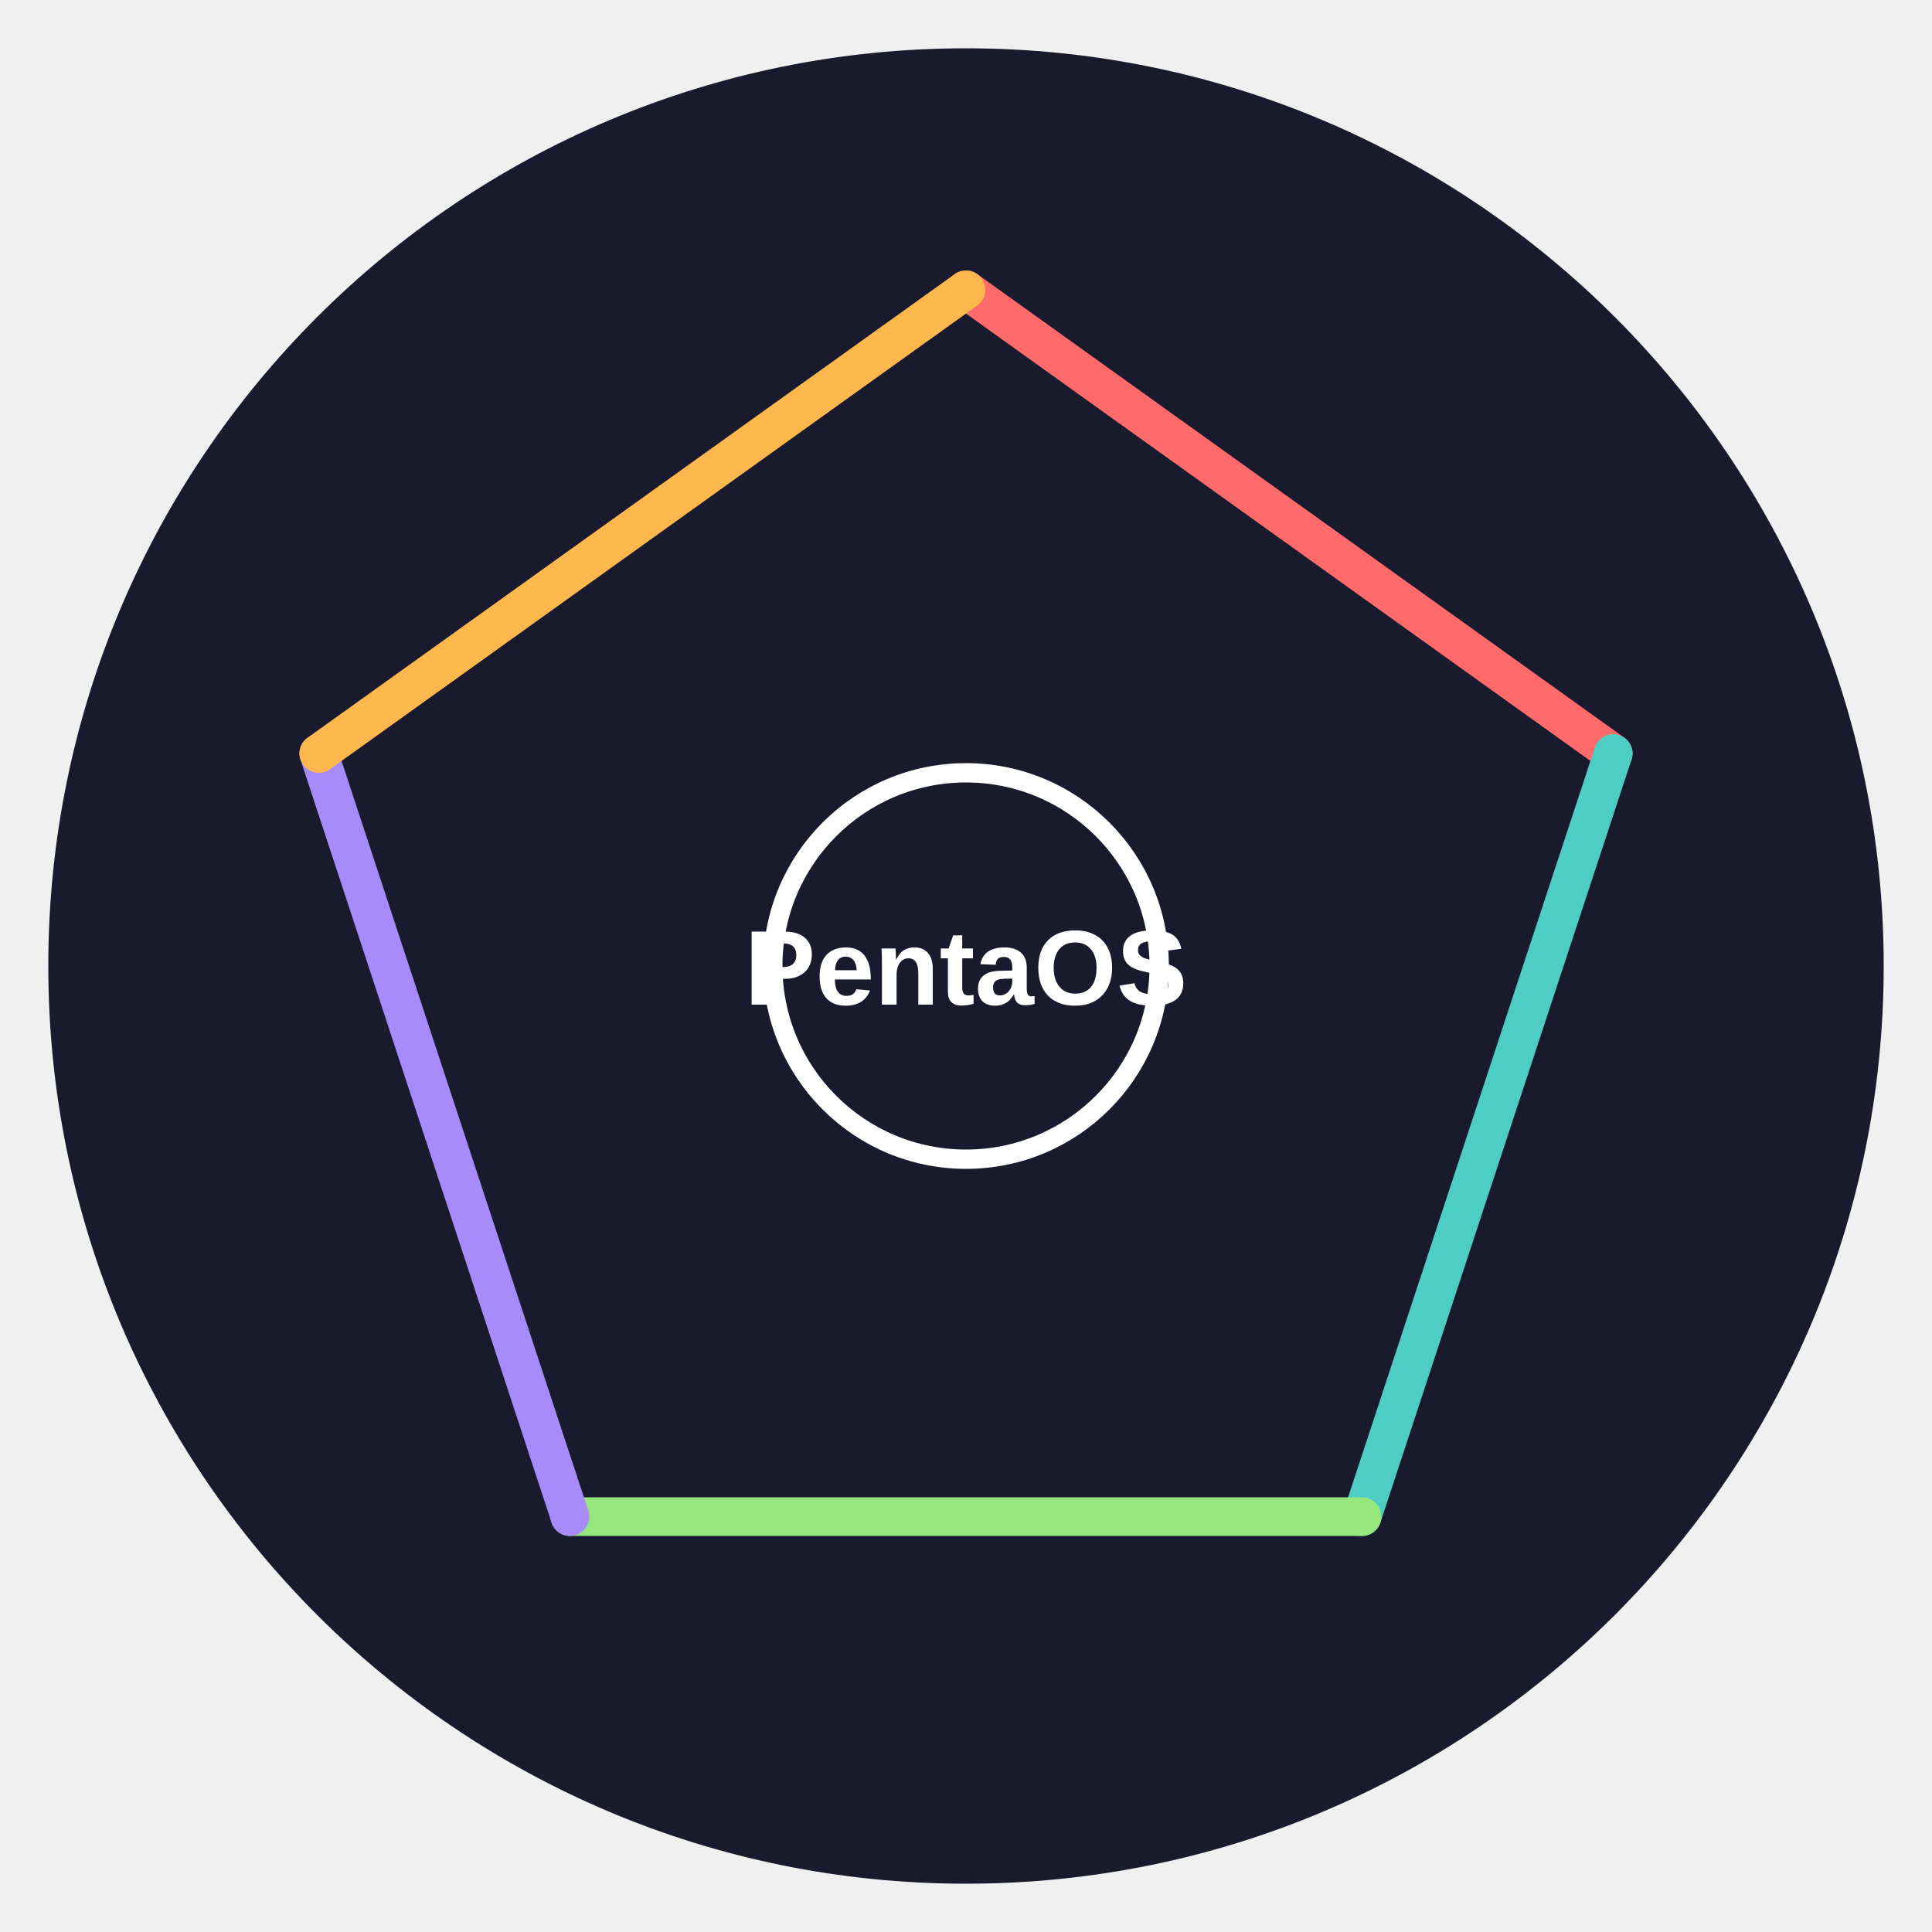
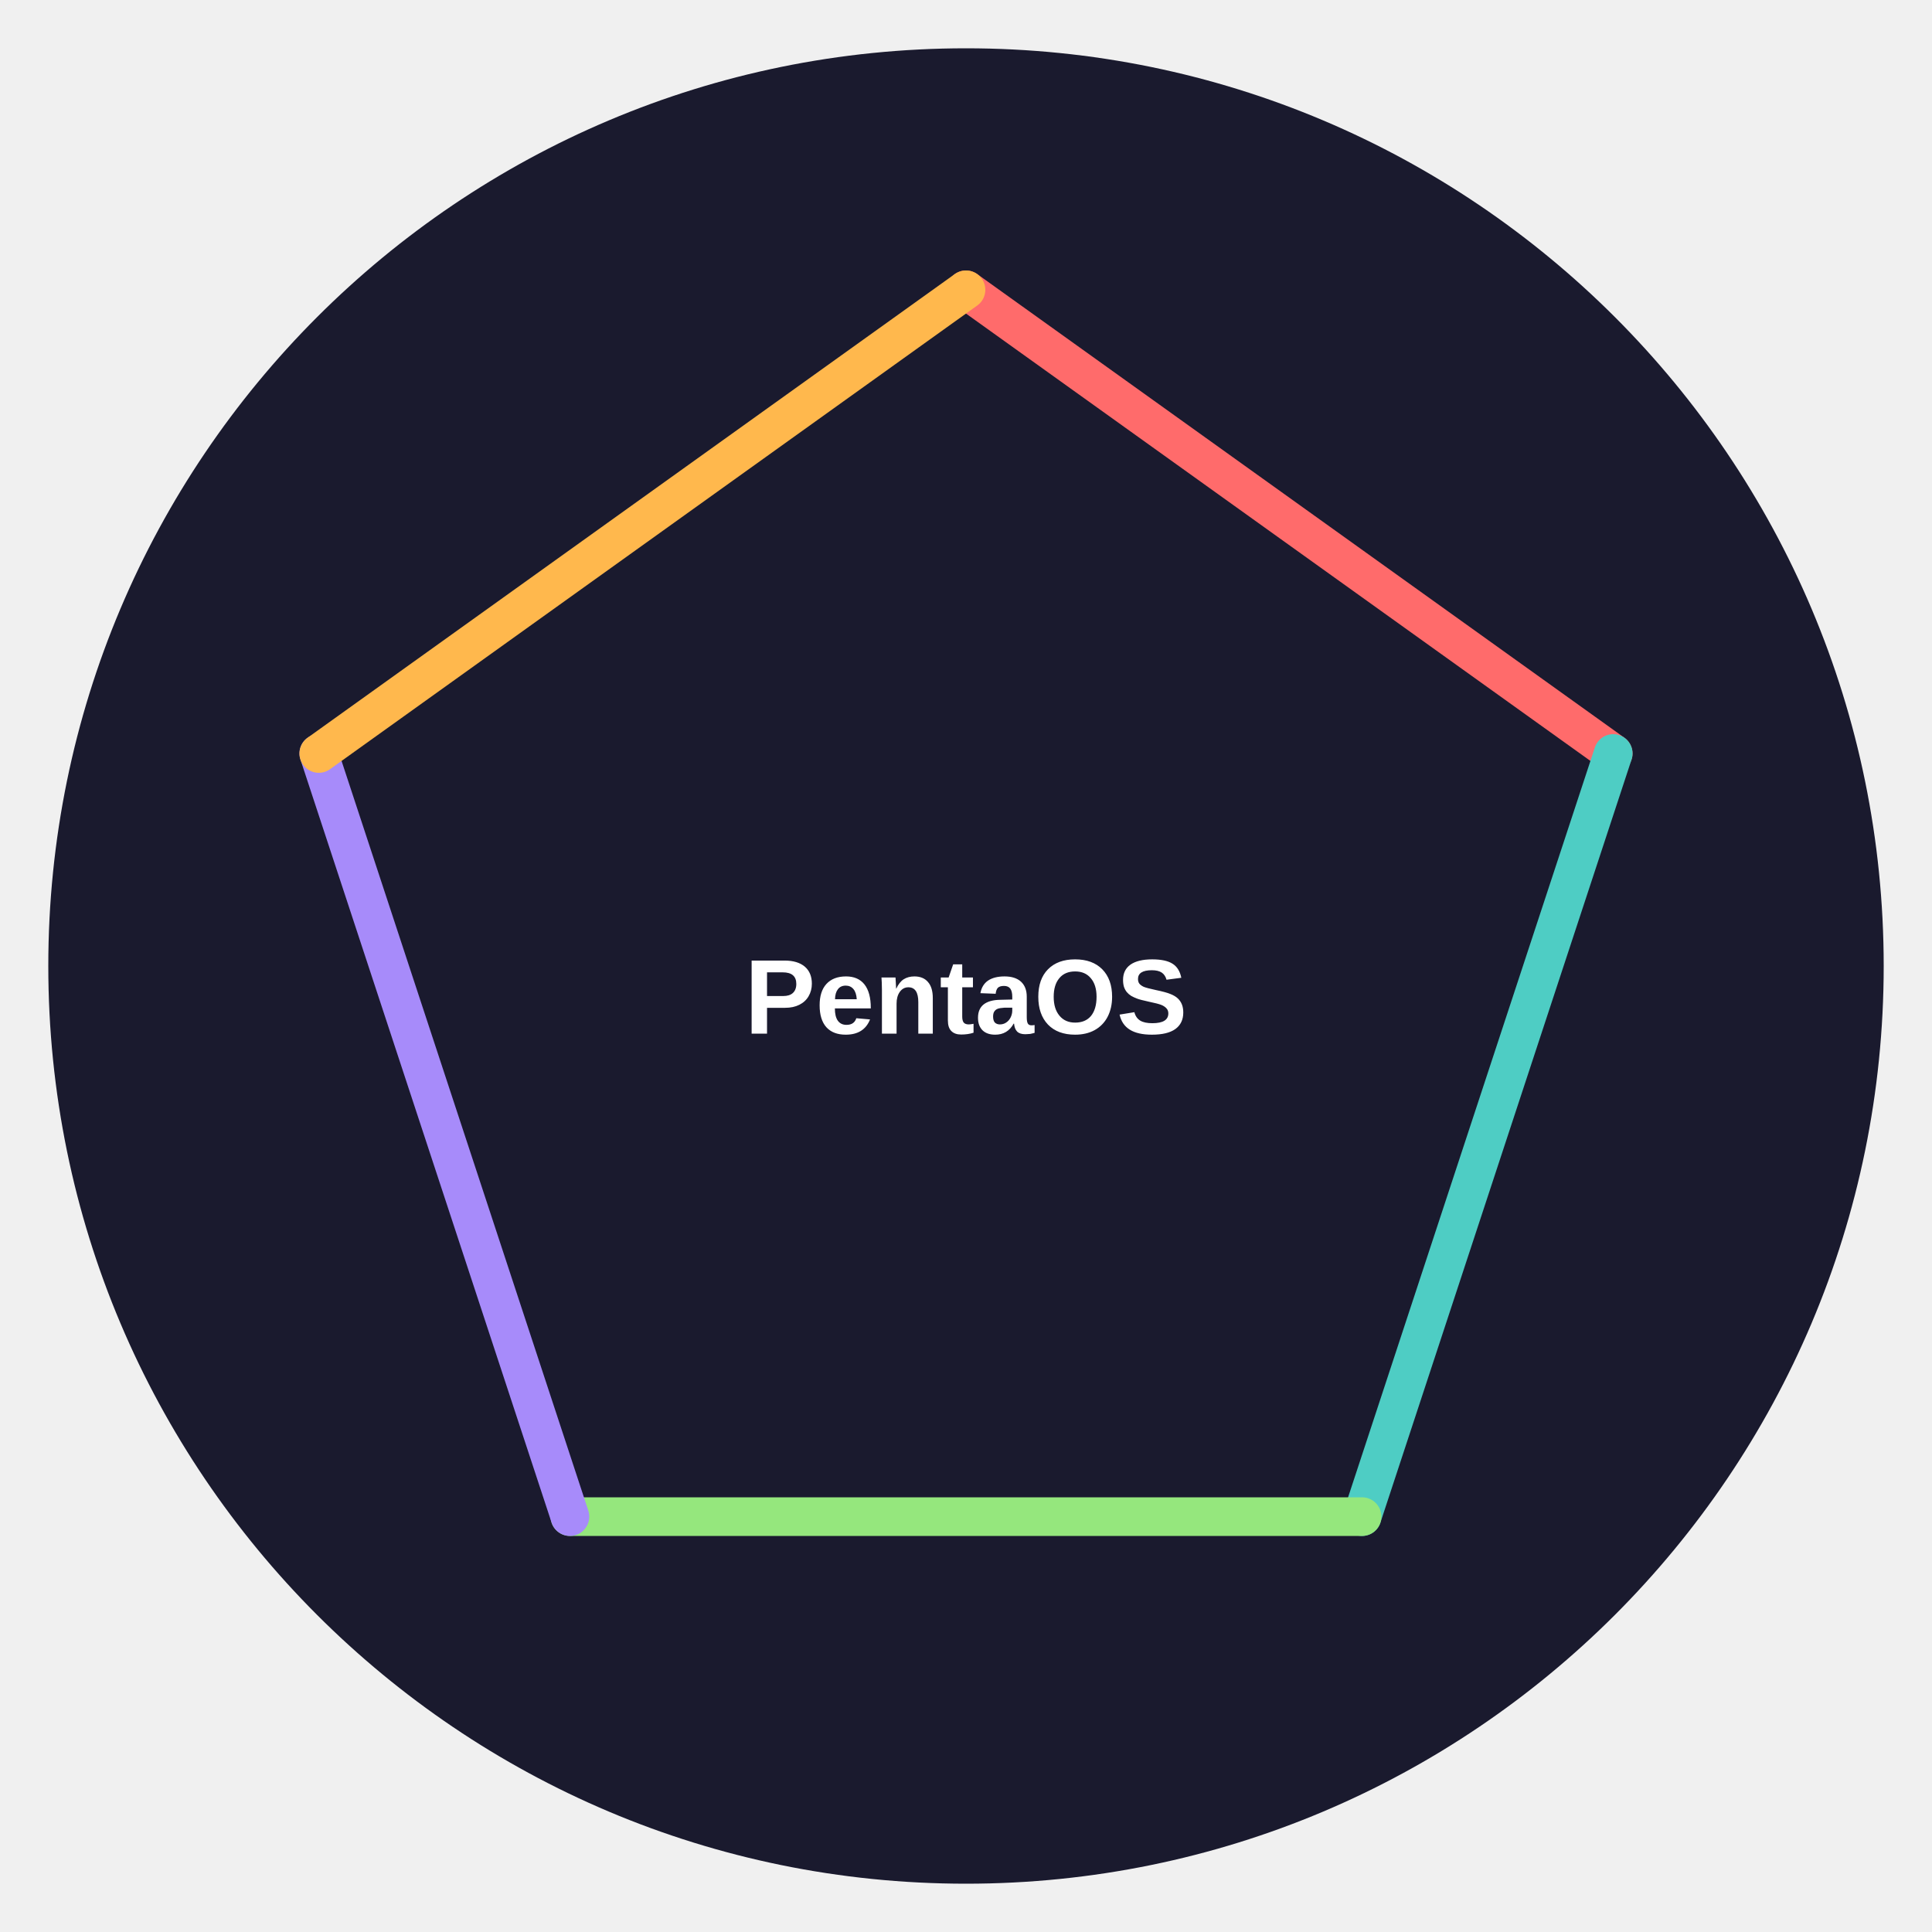
<svg xmlns="http://www.w3.org/2000/svg" viewBox="0 0 200 200">
  <defs>
    <style>
      .pentagon-line { fill: none; stroke-linecap: round; stroke-linejoin: round; }
      .text-label { font-family: Arial, sans-serif; font-size: 11px; font-weight: bold; fill: white; text-anchor: middle; }
    </style>
  </defs>
  <circle cx="100" cy="100" r="95" fill="#1a1a2e" />
  <line x1="100" y1="30" x2="167" y2="78" class="pentagon-line" stroke="#FF6B6B" stroke-width="4" />
  <line x1="167" y1="78" x2="141" y2="157" class="pentagon-line" stroke="#4ECDC4" stroke-width="4" />
  <line x1="141" y1="157" x2="59" y2="157" class="pentagon-line" stroke="#95E77D" stroke-width="4" />
  <line x1="59" y1="157" x2="33" y2="78" class="pentagon-line" stroke="#A78BFA" stroke-width="4" />
  <line x1="33" y1="78" x2="100" y2="30" class="pentagon-line" stroke="#FFB84D" stroke-width="4" />
-   <circle cx="100" cy="100" r="20" fill="none" stroke="white" stroke-width="2" />
-   <text x="100" y="104" class="text-label" font-size="9">PentaOS</text>
+   <text x="100" y="107" class="text-label" font-size="11">PentaOS</text>
</svg>
